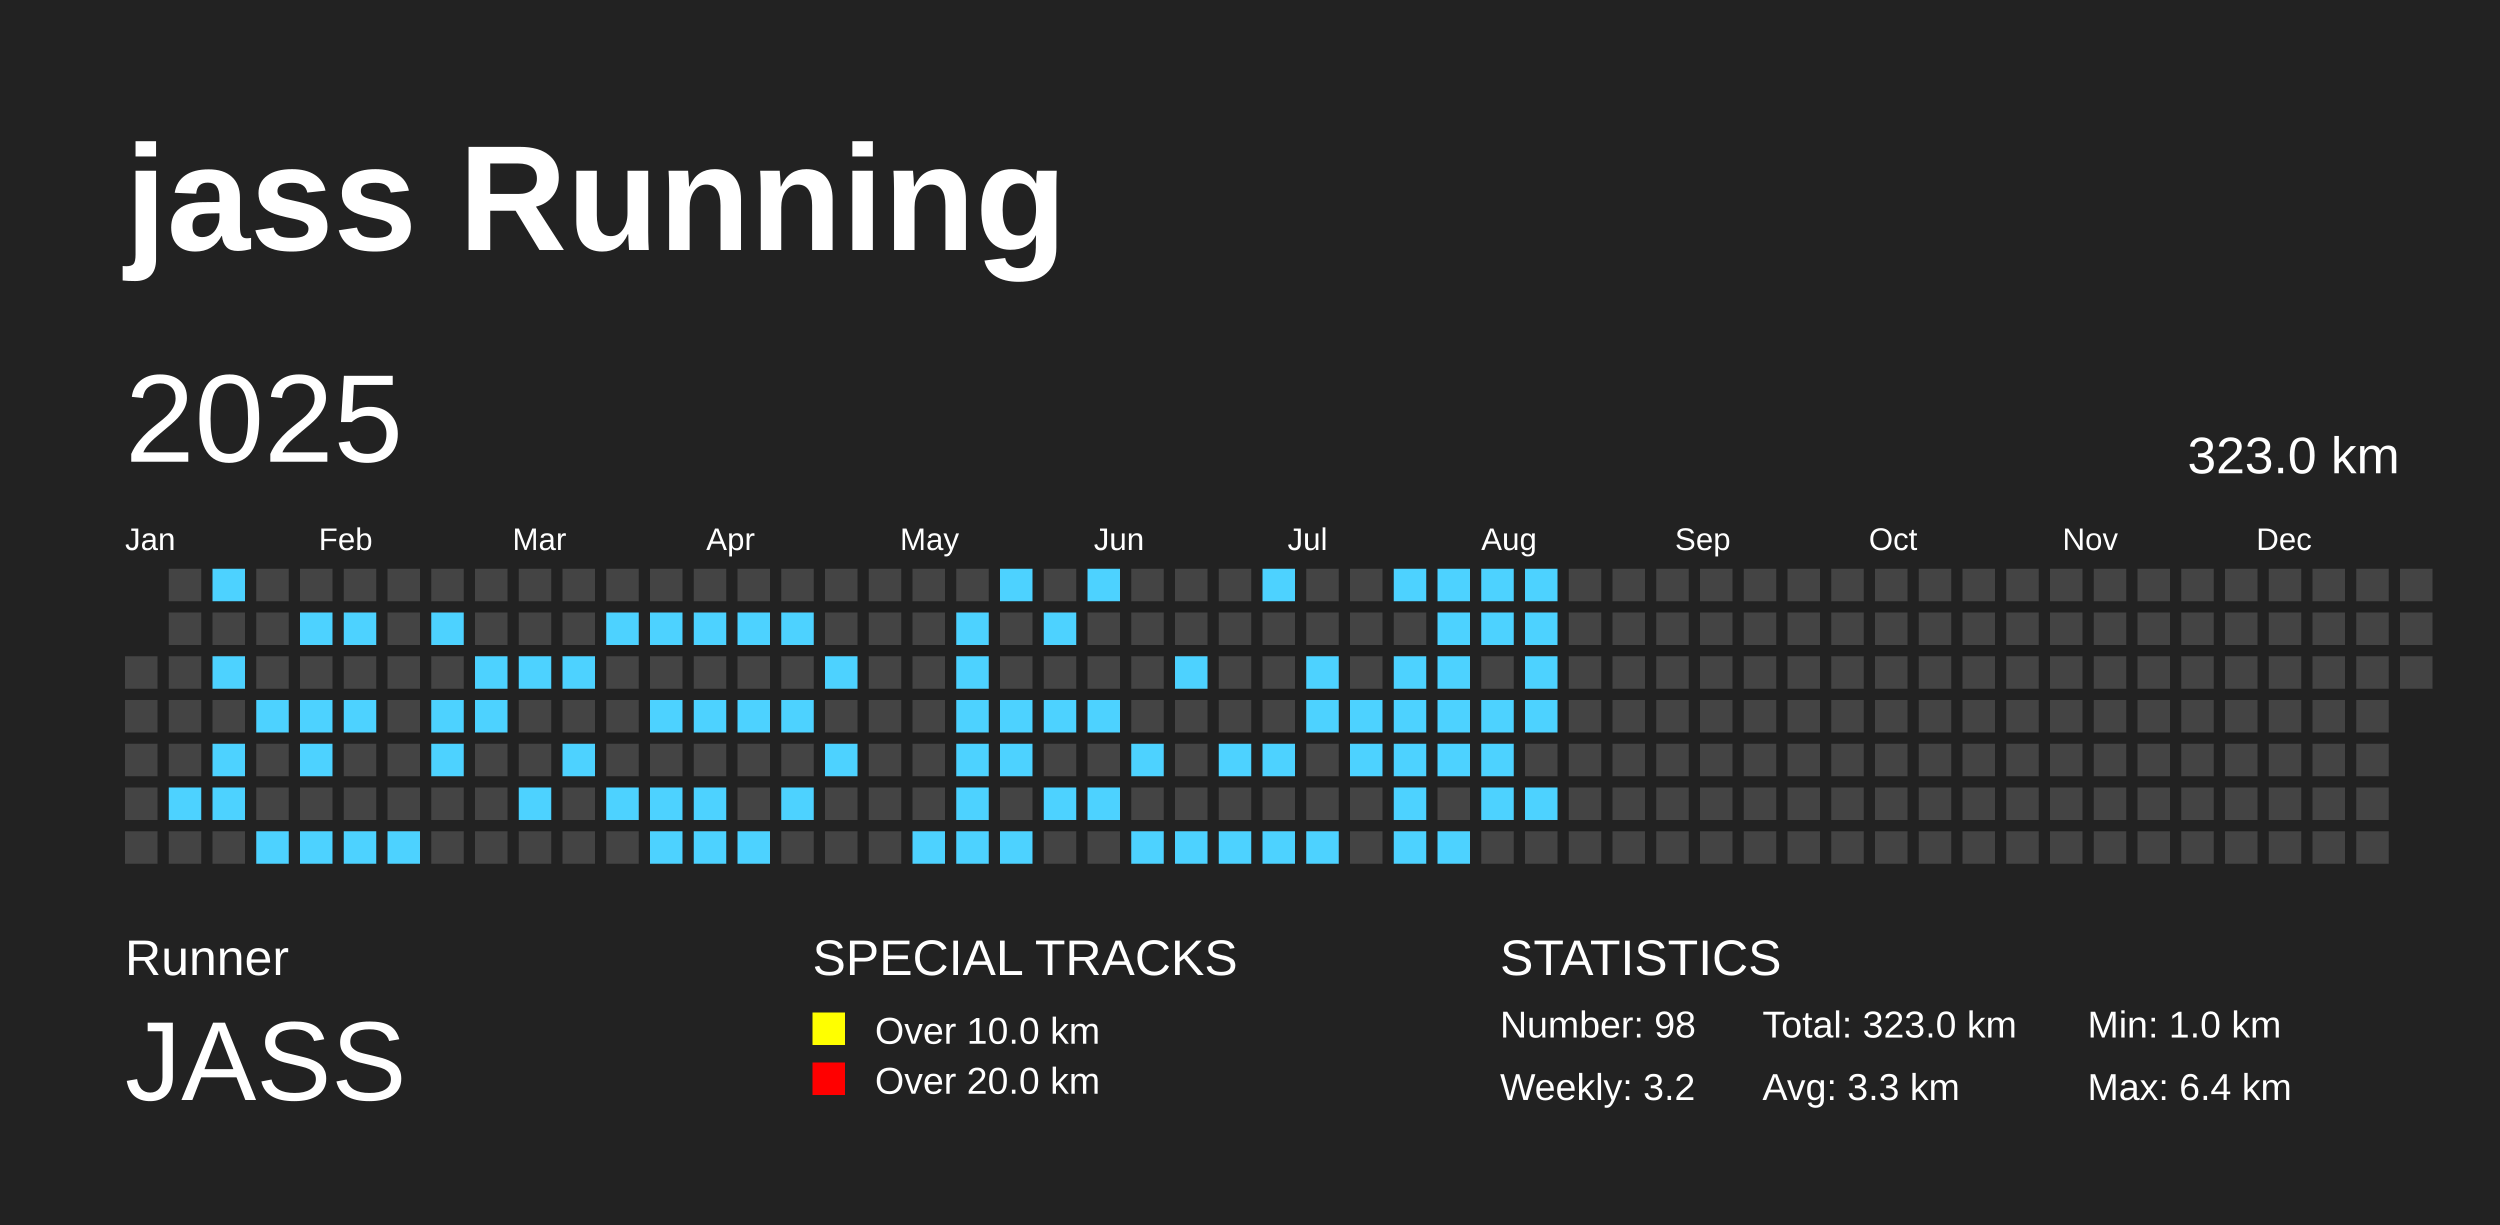
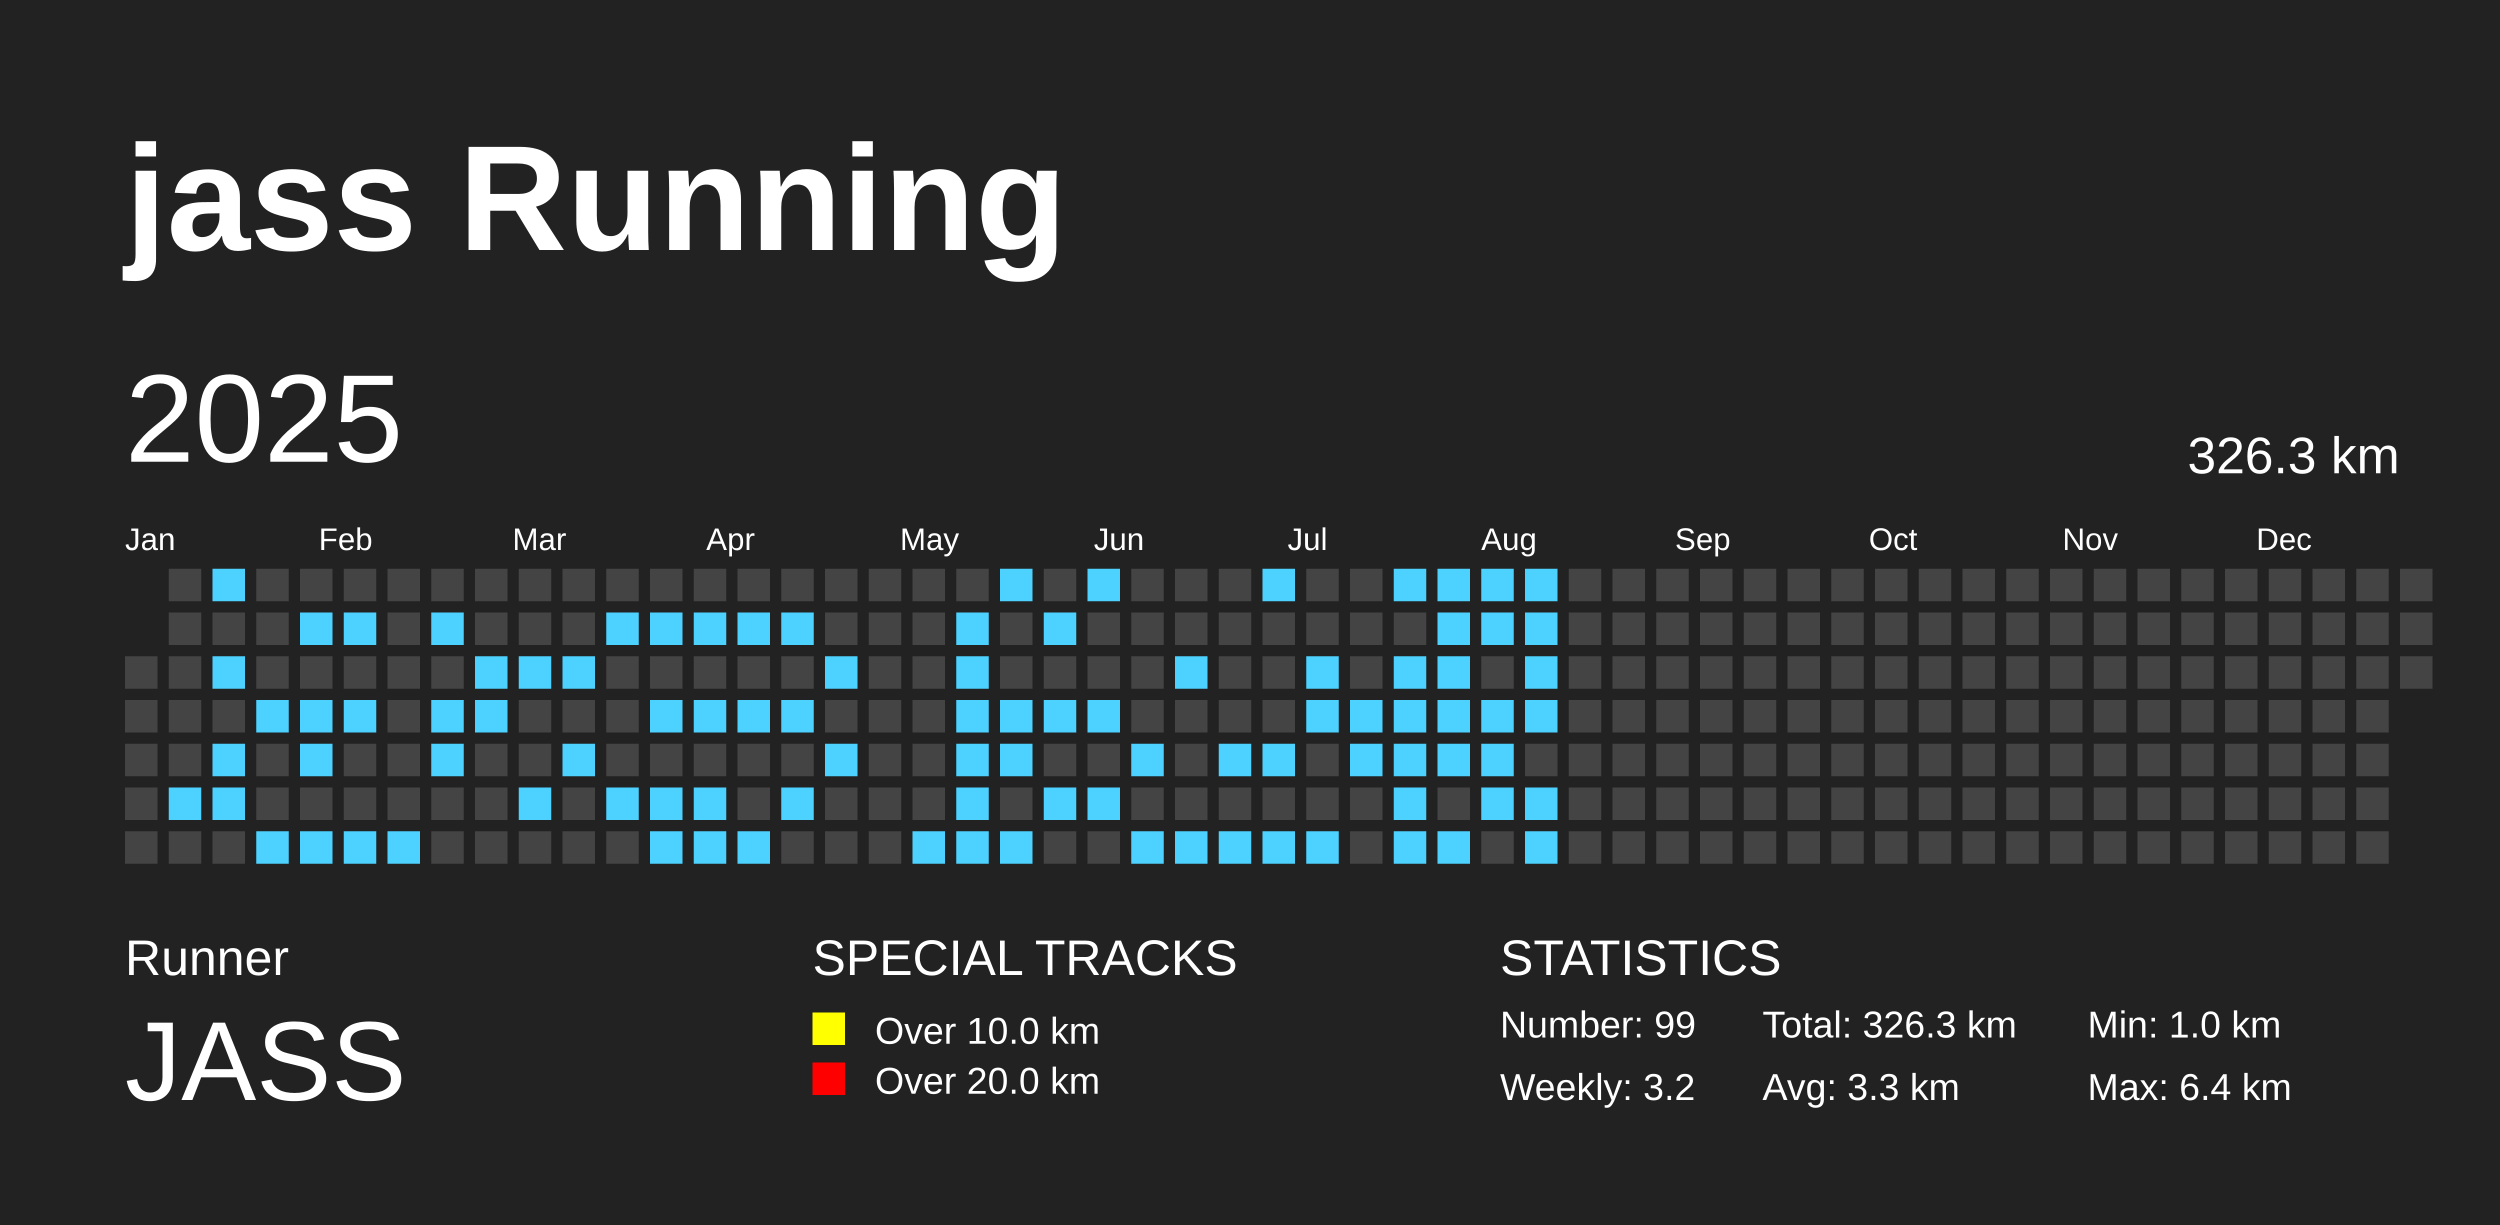
<svg xmlns="http://www.w3.org/2000/svg" baseProfile="full" height="98mm" version="1.1" viewBox="0,0,200,98" width="200mm">
  <defs />
  <rect fill="#222222" height="98" width="200" x="0" y="0" />
  <text fill="#FFFFFF" style="font-size:12px; font-family:Arial; font-weight:bold;" x="10" y="20">jass Running</text>
  <text fill="#FFFFFF" style="font-size:4px; font-family:Arial" x="10" y="78">Runner</text>
  <text fill="#FFFFFF" style="font-size:9px; font-family:Arial" x="10" y="88">JASS</text>
  <text fill="#FFFFFF" style="font-size:4px; font-family:Arial" x="65" y="78">SPECIAL TRACKS</text>
  <rect fill="yellow" height="2.6" width="2.6" x="65" y="81" />
  <text fill="#FFFFFF" style="font-size:3px; font-family:Arial" x="70" y="83.5">Over 10.0 km</text>
  <rect fill="red" height="2.6" width="2.6" x="65" y="85" />
  <text fill="#FFFFFF" style="font-size:3px; font-family:Arial" x="70" y="87.5">Over 20.0 km</text>
  <text fill="#FFFFFF" style="font-size:4px; font-family:Arial" x="120" y="78">STATISTICS</text>
-   <text fill="#FFFFFF" style="font-size:3px; font-family:Arial" x="120" y="83">Number: 98</text>
+   <text fill="#FFFFFF" style="font-size:3px; font-family:Arial" x="120" y="83">Number: 99</text>
  <text fill="#FFFFFF" style="font-size:3px; font-family:Arial" x="120" y="88">Weekly: 3.2</text>
-   <text fill="#FFFFFF" style="font-size:3px; font-family:Arial" x="141" y="83">Total: 323.0 km</text>
+   <text fill="#FFFFFF" style="font-size:3px; font-family:Arial" x="141" y="83">Total: 326.3 km</text>
  <text fill="#FFFFFF" style="font-size:3px; font-family:Arial" x="141" y="88">Avg: 3.3 km</text>
  <text fill="#FFFFFF" style="font-size:3px; font-family:Arial" x="167" y="83">Min: 1.0 km</text>
  <text fill="#FFFFFF" style="font-size:3px; font-family:Arial" x="167" y="88">Max: 6.4 km</text>
  <text dominant-baseline="hanging" fill="#FFFFFF" style="font-size:10.0px; font-family:Arial;" x="10" y="30">2025</text>
-   <text dominant-baseline="hanging" fill="#FFFFFF" style="font-size:4.125px; font-family:Arial;" x="175" y="35">323.0 km</text>
+   <text dominant-baseline="hanging" fill="#FFFFFF" style="font-size:4.125px; font-family:Arial;" x="175" y="35">326.3 km</text>
  <text fill="#FFFFFF" style="font-size:2.5px; font-family:Arial" x="10.0" y="44">Jan</text>
  <text fill="#FFFFFF" style="font-size:2.5px; font-family:Arial" x="25.5" y="44">Feb</text>
  <text fill="#FFFFFF" style="font-size:2.5px; font-family:Arial" x="41.0" y="44">Mar</text>
  <text fill="#FFFFFF" style="font-size:2.5px; font-family:Arial" x="56.5" y="44">Apr</text>
  <text fill="#FFFFFF" style="font-size:2.5px; font-family:Arial" x="72.0" y="44">May</text>
  <text fill="#FFFFFF" style="font-size:2.5px; font-family:Arial" x="87.5" y="44">Jun</text>
  <text fill="#FFFFFF" style="font-size:2.5px; font-family:Arial" x="103.0" y="44">Jul</text>
  <text fill="#FFFFFF" style="font-size:2.5px; font-family:Arial" x="118.5" y="44">Aug</text>
  <text fill="#FFFFFF" style="font-size:2.5px; font-family:Arial" x="134.0" y="44">Sep</text>
  <text fill="#FFFFFF" style="font-size:2.5px; font-family:Arial" x="149.5" y="44">Oct</text>
  <text fill="#FFFFFF" style="font-size:2.5px; font-family:Arial" x="165.0" y="44">Nov</text>
  <text fill="#FFFFFF" style="font-size:2.5px; font-family:Arial" x="180.5" y="44">Dec</text>
  <rect fill="#444444" height="2.6" width="2.6" x="10.0" y="52.5" />
  <rect fill="#444444" height="2.6" width="2.6" x="10.0" y="56.0" />
  <rect fill="#444444" height="2.6" width="2.6" x="10.0" y="59.5" />
  <rect fill="#444444" height="2.6" width="2.6" x="10.0" y="63.0" />
  <rect fill="#444444" height="2.6" width="2.6" x="10.0" y="66.5" />
  <rect fill="#444444" height="2.6" width="2.6" x="13.5" y="45.5" />
  <rect fill="#444444" height="2.6" width="2.6" x="13.5" y="49.0" />
  <rect fill="#444444" height="2.6" width="2.6" x="13.5" y="52.5" />
  <rect fill="#444444" height="2.6" width="2.6" x="13.5" y="56.0" />
  <rect fill="#444444" height="2.6" width="2.6" x="13.5" y="59.5" />
  <rect fill="#4DD2FF" height="2.6" width="2.6" x="13.5" y="63.0" />
  <rect fill="#444444" height="2.6" width="2.6" x="13.5" y="66.5" />
  <rect fill="#4DD2FF" height="2.6" width="2.6" x="17.0" y="45.5" />
  <rect fill="#444444" height="2.6" width="2.6" x="17.0" y="49.0" />
  <rect fill="#4DD2FF" height="2.6" width="2.6" x="17.0" y="52.5" />
  <rect fill="#444444" height="2.6" width="2.6" x="17.0" y="56.0" />
  <rect fill="#4DD2FF" height="2.6" width="2.6" x="17.0" y="59.5" />
  <rect fill="#4DD2FF" height="2.6" width="2.6" x="17.0" y="63.0" />
  <rect fill="#444444" height="2.6" width="2.6" x="17.0" y="66.5" />
  <rect fill="#444444" height="2.6" width="2.6" x="20.5" y="45.5" />
  <rect fill="#444444" height="2.6" width="2.6" x="20.5" y="49.0" />
  <rect fill="#444444" height="2.6" width="2.6" x="20.5" y="52.5" />
  <rect fill="#4DD2FF" height="2.6" width="2.6" x="20.5" y="56.0" />
  <rect fill="#444444" height="2.6" width="2.6" x="20.5" y="59.5" />
  <rect fill="#444444" height="2.6" width="2.6" x="20.5" y="63.0" />
  <rect fill="#4DD2FF" height="2.6" width="2.6" x="20.5" y="66.5" />
  <rect fill="#444444" height="2.6" width="2.6" x="24.0" y="45.5" />
  <rect fill="#4DD2FF" height="2.6" width="2.6" x="24.0" y="49.0" />
  <rect fill="#444444" height="2.6" width="2.6" x="24.0" y="52.5" />
  <rect fill="#4DD2FF" height="2.6" width="2.6" x="24.0" y="56.0" />
  <rect fill="#4DD2FF" height="2.6" width="2.6" x="24.0" y="59.5" />
  <rect fill="#444444" height="2.6" width="2.6" x="24.0" y="63.0" />
  <rect fill="#4DD2FF" height="2.6" width="2.6" x="24.0" y="66.5" />
  <rect fill="#444444" height="2.6" width="2.6" x="27.5" y="45.5" />
  <rect fill="#4DD2FF" height="2.6" width="2.6" x="27.5" y="49.0" />
  <rect fill="#444444" height="2.6" width="2.6" x="27.5" y="52.5" />
  <rect fill="#4DD2FF" height="2.6" width="2.6" x="27.5" y="56.0" />
  <rect fill="#444444" height="2.6" width="2.6" x="27.5" y="59.5" />
  <rect fill="#444444" height="2.6" width="2.6" x="27.5" y="63.0" />
  <rect fill="#4DD2FF" height="2.6" width="2.6" x="27.5" y="66.5" />
  <rect fill="#444444" height="2.6" width="2.6" x="31.0" y="45.5" />
  <rect fill="#444444" height="2.6" width="2.6" x="31.0" y="49.0" />
  <rect fill="#444444" height="2.6" width="2.6" x="31.0" y="52.5" />
  <rect fill="#444444" height="2.6" width="2.6" x="31.0" y="56.0" />
  <rect fill="#444444" height="2.6" width="2.6" x="31.0" y="59.5" />
  <rect fill="#444444" height="2.6" width="2.6" x="31.0" y="63.0" />
  <rect fill="#4DD2FF" height="2.6" width="2.6" x="31.0" y="66.5" />
  <rect fill="#444444" height="2.6" width="2.6" x="34.5" y="45.5" />
  <rect fill="#4DD2FF" height="2.6" width="2.6" x="34.5" y="49.0" />
  <rect fill="#444444" height="2.6" width="2.6" x="34.5" y="52.5" />
  <rect fill="#4DD2FF" height="2.6" width="2.6" x="34.5" y="56.0" />
  <rect fill="#4DD2FF" height="2.6" width="2.6" x="34.5" y="59.5" />
  <rect fill="#444444" height="2.6" width="2.6" x="34.5" y="63.0" />
  <rect fill="#444444" height="2.6" width="2.6" x="34.5" y="66.5" />
  <rect fill="#444444" height="2.6" width="2.6" x="38.0" y="45.5" />
  <rect fill="#444444" height="2.6" width="2.6" x="38.0" y="49.0" />
  <rect fill="#4DD2FF" height="2.6" width="2.6" x="38.0" y="52.5" />
  <rect fill="#4DD2FF" height="2.6" width="2.6" x="38.0" y="56.0" />
  <rect fill="#444444" height="2.6" width="2.6" x="38.0" y="59.5" />
  <rect fill="#444444" height="2.6" width="2.6" x="38.0" y="63.0" />
  <rect fill="#444444" height="2.6" width="2.6" x="38.0" y="66.5" />
  <rect fill="#444444" height="2.6" width="2.6" x="41.5" y="45.5" />
  <rect fill="#444444" height="2.6" width="2.6" x="41.5" y="49.0" />
  <rect fill="#4DD2FF" height="2.6" width="2.6" x="41.5" y="52.5" />
  <rect fill="#444444" height="2.6" width="2.6" x="41.5" y="56.0" />
  <rect fill="#444444" height="2.6" width="2.6" x="41.5" y="59.5" />
  <rect fill="#4DD2FF" height="2.6" width="2.6" x="41.5" y="63.0" />
  <rect fill="#444444" height="2.6" width="2.6" x="41.5" y="66.5" />
  <rect fill="#444444" height="2.6" width="2.6" x="45.0" y="45.5" />
  <rect fill="#444444" height="2.6" width="2.6" x="45.0" y="49.0" />
  <rect fill="#4DD2FF" height="2.6" width="2.6" x="45.0" y="52.5" />
  <rect fill="#444444" height="2.6" width="2.6" x="45.0" y="56.0" />
  <rect fill="#4DD2FF" height="2.6" width="2.6" x="45.0" y="59.5" />
  <rect fill="#444444" height="2.6" width="2.6" x="45.0" y="63.0" />
  <rect fill="#444444" height="2.6" width="2.6" x="45.0" y="66.5" />
  <rect fill="#444444" height="2.6" width="2.6" x="48.5" y="45.5" />
  <rect fill="#4DD2FF" height="2.6" width="2.6" x="48.5" y="49.0" />
  <rect fill="#444444" height="2.6" width="2.6" x="48.5" y="52.5" />
  <rect fill="#444444" height="2.6" width="2.6" x="48.5" y="56.0" />
  <rect fill="#444444" height="2.6" width="2.6" x="48.5" y="59.5" />
  <rect fill="#4DD2FF" height="2.6" width="2.6" x="48.5" y="63.0" />
  <rect fill="#444444" height="2.6" width="2.6" x="48.5" y="66.5" />
  <rect fill="#444444" height="2.6" width="2.6" x="52.0" y="45.5" />
  <rect fill="#4DD2FF" height="2.6" width="2.6" x="52.0" y="49.0" />
  <rect fill="#444444" height="2.6" width="2.6" x="52.0" y="52.5" />
  <rect fill="#4DD2FF" height="2.6" width="2.6" x="52.0" y="56.0" />
  <rect fill="#444444" height="2.6" width="2.6" x="52.0" y="59.5" />
  <rect fill="#4DD2FF" height="2.6" width="2.6" x="52.0" y="63.0" />
  <rect fill="#4DD2FF" height="2.6" width="2.6" x="52.0" y="66.5" />
  <rect fill="#444444" height="2.6" width="2.6" x="55.5" y="45.5" />
  <rect fill="#4DD2FF" height="2.6" width="2.6" x="55.5" y="49.0" />
  <rect fill="#444444" height="2.6" width="2.6" x="55.5" y="52.5" />
  <rect fill="#4DD2FF" height="2.6" width="2.6" x="55.5" y="56.0" />
  <rect fill="#444444" height="2.6" width="2.6" x="55.5" y="59.5" />
  <rect fill="#4DD2FF" height="2.6" width="2.6" x="55.5" y="63.0" />
  <rect fill="#4DD2FF" height="2.6" width="2.6" x="55.5" y="66.5" />
  <rect fill="#444444" height="2.6" width="2.6" x="59.0" y="45.5" />
  <rect fill="#4DD2FF" height="2.6" width="2.6" x="59.0" y="49.0" />
  <rect fill="#444444" height="2.6" width="2.6" x="59.0" y="52.5" />
  <rect fill="#4DD2FF" height="2.6" width="2.6" x="59.0" y="56.0" />
  <rect fill="#444444" height="2.6" width="2.6" x="59.0" y="59.5" />
  <rect fill="#444444" height="2.6" width="2.6" x="59.0" y="63.0" />
  <rect fill="#4DD2FF" height="2.6" width="2.6" x="59.0" y="66.5" />
  <rect fill="#444444" height="2.6" width="2.6" x="62.5" y="45.5" />
  <rect fill="#4DD2FF" height="2.6" width="2.6" x="62.5" y="49.0" />
  <rect fill="#444444" height="2.6" width="2.6" x="62.5" y="52.5" />
  <rect fill="#4DD2FF" height="2.6" width="2.6" x="62.5" y="56.0" />
  <rect fill="#444444" height="2.6" width="2.6" x="62.5" y="59.5" />
  <rect fill="#4DD2FF" height="2.6" width="2.6" x="62.5" y="63.0" />
  <rect fill="#444444" height="2.6" width="2.6" x="62.5" y="66.5" />
  <rect fill="#444444" height="2.6" width="2.6" x="66.0" y="45.5" />
  <rect fill="#444444" height="2.6" width="2.6" x="66.0" y="49.0" />
  <rect fill="#4DD2FF" height="2.6" width="2.6" x="66.0" y="52.5" />
  <rect fill="#444444" height="2.6" width="2.6" x="66.0" y="56.0" />
  <rect fill="#4DD2FF" height="2.6" width="2.6" x="66.0" y="59.5" />
  <rect fill="#444444" height="2.6" width="2.6" x="66.0" y="63.0" />
  <rect fill="#444444" height="2.6" width="2.6" x="66.0" y="66.5" />
  <rect fill="#444444" height="2.6" width="2.6" x="69.5" y="45.5" />
  <rect fill="#444444" height="2.6" width="2.6" x="69.5" y="49.0" />
  <rect fill="#444444" height="2.6" width="2.6" x="69.5" y="52.5" />
  <rect fill="#444444" height="2.6" width="2.6" x="69.5" y="56.0" />
  <rect fill="#444444" height="2.6" width="2.6" x="69.5" y="59.5" />
  <rect fill="#444444" height="2.6" width="2.6" x="69.5" y="63.0" />
  <rect fill="#444444" height="2.6" width="2.6" x="69.5" y="66.5" />
  <rect fill="#444444" height="2.6" width="2.6" x="73.0" y="45.5" />
  <rect fill="#444444" height="2.6" width="2.6" x="73.0" y="49.0" />
  <rect fill="#444444" height="2.6" width="2.6" x="73.0" y="52.5" />
  <rect fill="#444444" height="2.6" width="2.6" x="73.0" y="56.0" />
  <rect fill="#444444" height="2.6" width="2.6" x="73.0" y="59.5" />
  <rect fill="#444444" height="2.6" width="2.6" x="73.0" y="63.0" />
  <rect fill="#4DD2FF" height="2.6" width="2.6" x="73.0" y="66.5" />
  <rect fill="#444444" height="2.6" width="2.6" x="76.5" y="45.5" />
  <rect fill="#4DD2FF" height="2.6" width="2.6" x="76.5" y="49.0" />
  <rect fill="#4DD2FF" height="2.6" width="2.6" x="76.5" y="52.5" />
  <rect fill="#4DD2FF" height="2.6" width="2.6" x="76.5" y="56.0" />
  <rect fill="#4DD2FF" height="2.6" width="2.6" x="76.5" y="59.5" />
  <rect fill="#4DD2FF" height="2.6" width="2.6" x="76.5" y="63.0" />
  <rect fill="#4DD2FF" height="2.6" width="2.6" x="76.5" y="66.5" />
  <rect fill="#4DD2FF" height="2.6" width="2.6" x="80.0" y="45.5" />
  <rect fill="#444444" height="2.6" width="2.6" x="80.0" y="49.0" />
  <rect fill="#444444" height="2.6" width="2.6" x="80.0" y="52.5" />
  <rect fill="#4DD2FF" height="2.6" width="2.6" x="80.0" y="56.0" />
  <rect fill="#4DD2FF" height="2.6" width="2.6" x="80.0" y="59.5" />
  <rect fill="#444444" height="2.6" width="2.6" x="80.0" y="63.0" />
  <rect fill="#4DD2FF" height="2.6" width="2.6" x="80.0" y="66.5" />
  <rect fill="#444444" height="2.6" width="2.6" x="83.5" y="45.5" />
  <rect fill="#4DD2FF" height="2.6" width="2.6" x="83.5" y="49.0" />
  <rect fill="#444444" height="2.6" width="2.6" x="83.5" y="52.5" />
  <rect fill="#4DD2FF" height="2.6" width="2.6" x="83.5" y="56.0" />
  <rect fill="#444444" height="2.6" width="2.6" x="83.5" y="59.5" />
  <rect fill="#4DD2FF" height="2.6" width="2.6" x="83.5" y="63.0" />
  <rect fill="#444444" height="2.6" width="2.6" x="83.5" y="66.5" />
  <rect fill="#4DD2FF" height="2.6" width="2.6" x="87.0" y="45.5" />
  <rect fill="#444444" height="2.6" width="2.6" x="87.0" y="49.0" />
  <rect fill="#444444" height="2.6" width="2.6" x="87.0" y="52.5" />
  <rect fill="#4DD2FF" height="2.6" width="2.6" x="87.0" y="56.0" />
  <rect fill="#444444" height="2.6" width="2.6" x="87.0" y="59.5" />
  <rect fill="#4DD2FF" height="2.6" width="2.6" x="87.0" y="63.0" />
  <rect fill="#444444" height="2.6" width="2.6" x="87.0" y="66.5" />
  <rect fill="#444444" height="2.6" width="2.6" x="90.5" y="45.5" />
  <rect fill="#444444" height="2.6" width="2.6" x="90.5" y="49.0" />
  <rect fill="#444444" height="2.6" width="2.6" x="90.5" y="52.5" />
  <rect fill="#444444" height="2.6" width="2.6" x="90.5" y="56.0" />
  <rect fill="#4DD2FF" height="2.6" width="2.6" x="90.5" y="59.5" />
  <rect fill="#444444" height="2.6" width="2.6" x="90.5" y="63.0" />
  <rect fill="#4DD2FF" height="2.6" width="2.6" x="90.5" y="66.5" />
  <rect fill="#444444" height="2.6" width="2.6" x="94.0" y="45.5" />
  <rect fill="#444444" height="2.6" width="2.6" x="94.0" y="49.0" />
  <rect fill="#4DD2FF" height="2.6" width="2.6" x="94.0" y="52.5" />
  <rect fill="#444444" height="2.6" width="2.6" x="94.0" y="56.0" />
  <rect fill="#444444" height="2.6" width="2.6" x="94.0" y="59.5" />
  <rect fill="#444444" height="2.6" width="2.6" x="94.0" y="63.0" />
  <rect fill="#4DD2FF" height="2.6" width="2.6" x="94.0" y="66.5" />
  <rect fill="#444444" height="2.6" width="2.6" x="97.5" y="45.5" />
  <rect fill="#444444" height="2.6" width="2.6" x="97.5" y="49.0" />
  <rect fill="#444444" height="2.6" width="2.6" x="97.5" y="52.5" />
  <rect fill="#444444" height="2.6" width="2.6" x="97.5" y="56.0" />
  <rect fill="#4DD2FF" height="2.6" width="2.6" x="97.5" y="59.5" />
  <rect fill="#444444" height="2.6" width="2.6" x="97.5" y="63.0" />
  <rect fill="#4DD2FF" height="2.6" width="2.6" x="97.5" y="66.5" />
  <rect fill="#4DD2FF" height="2.6" width="2.6" x="101.0" y="45.5" />
  <rect fill="#444444" height="2.6" width="2.6" x="101.0" y="49.0" />
  <rect fill="#444444" height="2.6" width="2.6" x="101.0" y="52.5" />
  <rect fill="#444444" height="2.6" width="2.6" x="101.0" y="56.0" />
  <rect fill="#4DD2FF" height="2.6" width="2.6" x="101.0" y="59.5" />
  <rect fill="#444444" height="2.6" width="2.6" x="101.0" y="63.0" />
  <rect fill="#4DD2FF" height="2.6" width="2.6" x="101.0" y="66.5" />
  <rect fill="#444444" height="2.6" width="2.6" x="104.5" y="45.5" />
  <rect fill="#444444" height="2.6" width="2.6" x="104.5" y="49.0" />
  <rect fill="#4DD2FF" height="2.6" width="2.6" x="104.5" y="52.5" />
  <rect fill="#4DD2FF" height="2.6" width="2.6" x="104.5" y="56.0" />
  <rect fill="#444444" height="2.6" width="2.6" x="104.5" y="59.5" />
  <rect fill="#444444" height="2.6" width="2.6" x="104.5" y="63.0" />
  <rect fill="#4DD2FF" height="2.6" width="2.6" x="104.5" y="66.5" />
  <rect fill="#444444" height="2.6" width="2.6" x="108.0" y="45.5" />
  <rect fill="#444444" height="2.6" width="2.6" x="108.0" y="49.0" />
  <rect fill="#444444" height="2.6" width="2.6" x="108.0" y="52.5" />
  <rect fill="#4DD2FF" height="2.6" width="2.6" x="108.0" y="56.0" />
  <rect fill="#4DD2FF" height="2.6" width="2.6" x="108.0" y="59.5" />
  <rect fill="#444444" height="2.6" width="2.6" x="108.0" y="63.0" />
  <rect fill="#444444" height="2.6" width="2.6" x="108.0" y="66.5" />
  <rect fill="#4DD2FF" height="2.6" width="2.6" x="111.5" y="45.5" />
  <rect fill="#444444" height="2.6" width="2.6" x="111.5" y="49.0" />
  <rect fill="#4DD2FF" height="2.6" width="2.6" x="111.5" y="52.5" />
  <rect fill="#4DD2FF" height="2.6" width="2.6" x="111.5" y="56.0" />
  <rect fill="#4DD2FF" height="2.6" width="2.6" x="111.5" y="59.5" />
  <rect fill="#4DD2FF" height="2.6" width="2.6" x="111.5" y="63.0" />
  <rect fill="#4DD2FF" height="2.6" width="2.6" x="111.5" y="66.5" />
  <rect fill="#4DD2FF" height="2.6" width="2.6" x="115.0" y="45.5" />
  <rect fill="#4DD2FF" height="2.6" width="2.6" x="115.0" y="49.0" />
  <rect fill="#4DD2FF" height="2.6" width="2.6" x="115.0" y="52.5" />
  <rect fill="#4DD2FF" height="2.6" width="2.6" x="115.0" y="56.0" />
  <rect fill="#4DD2FF" height="2.6" width="2.6" x="115.0" y="59.5" />
  <rect fill="#444444" height="2.6" width="2.6" x="115.0" y="63.0" />
  <rect fill="#4DD2FF" height="2.6" width="2.6" x="115.0" y="66.5" />
  <rect fill="#4DD2FF" height="2.6" width="2.6" x="118.5" y="45.5" />
  <rect fill="#4DD2FF" height="2.6" width="2.6" x="118.5" y="49.0" />
  <rect fill="#444444" height="2.6" width="2.6" x="118.5" y="52.5" />
  <rect fill="#4DD2FF" height="2.6" width="2.6" x="118.5" y="56.0" />
  <rect fill="#4DD2FF" height="2.6" width="2.6" x="118.5" y="59.5" />
  <rect fill="#4DD2FF" height="2.6" width="2.6" x="118.5" y="63.0" />
  <rect fill="#444444" height="2.6" width="2.6" x="118.5" y="66.5" />
  <rect fill="#4DD2FF" height="2.6" width="2.6" x="122.0" y="45.5" />
  <rect fill="#4DD2FF" height="2.6" width="2.6" x="122.0" y="49.0" />
  <rect fill="#4DD2FF" height="2.6" width="2.6" x="122.0" y="52.5" />
  <rect fill="#4DD2FF" height="2.6" width="2.6" x="122.0" y="56.0" />
  <rect fill="#444444" height="2.6" width="2.6" x="122.0" y="59.5" />
  <rect fill="#4DD2FF" height="2.6" width="2.6" x="122.0" y="63.0" />
-   <rect fill="#444444" height="2.6" width="2.6" x="122.0" y="66.5" />
+   <rect fill="#4DD2FF" height="2.6" width="2.6" x="122.0" y="66.5" />
  <rect fill="#444444" height="2.6" width="2.6" x="125.5" y="45.5" />
  <rect fill="#444444" height="2.6" width="2.6" x="125.5" y="49.0" />
  <rect fill="#444444" height="2.6" width="2.6" x="125.5" y="52.5" />
  <rect fill="#444444" height="2.6" width="2.6" x="125.5" y="56.0" />
  <rect fill="#444444" height="2.6" width="2.6" x="125.5" y="59.5" />
  <rect fill="#444444" height="2.6" width="2.6" x="125.5" y="63.0" />
  <rect fill="#444444" height="2.6" width="2.6" x="125.5" y="66.5" />
  <rect fill="#444444" height="2.6" width="2.6" x="129.0" y="45.5" />
  <rect fill="#444444" height="2.6" width="2.6" x="129.0" y="49.0" />
  <rect fill="#444444" height="2.6" width="2.6" x="129.0" y="52.5" />
  <rect fill="#444444" height="2.6" width="2.6" x="129.0" y="56.0" />
  <rect fill="#444444" height="2.6" width="2.6" x="129.0" y="59.5" />
  <rect fill="#444444" height="2.6" width="2.6" x="129.0" y="63.0" />
  <rect fill="#444444" height="2.6" width="2.6" x="129.0" y="66.5" />
  <rect fill="#444444" height="2.6" width="2.6" x="132.5" y="45.5" />
  <rect fill="#444444" height="2.6" width="2.6" x="132.5" y="49.0" />
  <rect fill="#444444" height="2.6" width="2.6" x="132.5" y="52.5" />
  <rect fill="#444444" height="2.6" width="2.6" x="132.5" y="56.0" />
  <rect fill="#444444" height="2.6" width="2.6" x="132.5" y="59.5" />
  <rect fill="#444444" height="2.6" width="2.6" x="132.5" y="63.0" />
  <rect fill="#444444" height="2.6" width="2.6" x="132.5" y="66.5" />
  <rect fill="#444444" height="2.6" width="2.6" x="136.0" y="45.5" />
  <rect fill="#444444" height="2.6" width="2.6" x="136.0" y="49.0" />
  <rect fill="#444444" height="2.6" width="2.6" x="136.0" y="52.5" />
  <rect fill="#444444" height="2.6" width="2.6" x="136.0" y="56.0" />
  <rect fill="#444444" height="2.6" width="2.6" x="136.0" y="59.5" />
  <rect fill="#444444" height="2.6" width="2.6" x="136.0" y="63.0" />
  <rect fill="#444444" height="2.6" width="2.6" x="136.0" y="66.5" />
  <rect fill="#444444" height="2.6" width="2.6" x="139.5" y="45.5" />
  <rect fill="#444444" height="2.6" width="2.6" x="139.5" y="49.0" />
  <rect fill="#444444" height="2.6" width="2.6" x="139.5" y="52.5" />
  <rect fill="#444444" height="2.6" width="2.6" x="139.5" y="56.0" />
  <rect fill="#444444" height="2.6" width="2.6" x="139.5" y="59.5" />
  <rect fill="#444444" height="2.6" width="2.6" x="139.5" y="63.0" />
  <rect fill="#444444" height="2.6" width="2.6" x="139.5" y="66.5" />
  <rect fill="#444444" height="2.6" width="2.6" x="143.0" y="45.5" />
  <rect fill="#444444" height="2.6" width="2.6" x="143.0" y="49.0" />
  <rect fill="#444444" height="2.6" width="2.6" x="143.0" y="52.5" />
  <rect fill="#444444" height="2.6" width="2.6" x="143.0" y="56.0" />
  <rect fill="#444444" height="2.6" width="2.6" x="143.0" y="59.5" />
  <rect fill="#444444" height="2.6" width="2.6" x="143.0" y="63.0" />
  <rect fill="#444444" height="2.6" width="2.6" x="143.0" y="66.5" />
  <rect fill="#444444" height="2.6" width="2.6" x="146.5" y="45.5" />
  <rect fill="#444444" height="2.6" width="2.6" x="146.5" y="49.0" />
  <rect fill="#444444" height="2.6" width="2.6" x="146.5" y="52.5" />
  <rect fill="#444444" height="2.6" width="2.6" x="146.5" y="56.0" />
  <rect fill="#444444" height="2.6" width="2.6" x="146.5" y="59.5" />
  <rect fill="#444444" height="2.6" width="2.6" x="146.5" y="63.0" />
  <rect fill="#444444" height="2.6" width="2.6" x="146.5" y="66.5" />
  <rect fill="#444444" height="2.6" width="2.6" x="150.0" y="45.5" />
  <rect fill="#444444" height="2.6" width="2.6" x="150.0" y="49.0" />
  <rect fill="#444444" height="2.6" width="2.6" x="150.0" y="52.5" />
  <rect fill="#444444" height="2.6" width="2.6" x="150.0" y="56.0" />
  <rect fill="#444444" height="2.6" width="2.6" x="150.0" y="59.5" />
  <rect fill="#444444" height="2.6" width="2.6" x="150.0" y="63.0" />
  <rect fill="#444444" height="2.6" width="2.6" x="150.0" y="66.5" />
  <rect fill="#444444" height="2.6" width="2.6" x="153.5" y="45.5" />
  <rect fill="#444444" height="2.6" width="2.6" x="153.5" y="49.0" />
  <rect fill="#444444" height="2.6" width="2.6" x="153.5" y="52.5" />
  <rect fill="#444444" height="2.6" width="2.6" x="153.5" y="56.0" />
  <rect fill="#444444" height="2.6" width="2.6" x="153.5" y="59.5" />
  <rect fill="#444444" height="2.6" width="2.6" x="153.5" y="63.0" />
  <rect fill="#444444" height="2.6" width="2.6" x="153.5" y="66.5" />
  <rect fill="#444444" height="2.6" width="2.6" x="157.0" y="45.5" />
  <rect fill="#444444" height="2.6" width="2.6" x="157.0" y="49.0" />
  <rect fill="#444444" height="2.6" width="2.6" x="157.0" y="52.5" />
  <rect fill="#444444" height="2.6" width="2.6" x="157.0" y="56.0" />
  <rect fill="#444444" height="2.6" width="2.6" x="157.0" y="59.5" />
  <rect fill="#444444" height="2.6" width="2.6" x="157.0" y="63.0" />
  <rect fill="#444444" height="2.6" width="2.6" x="157.0" y="66.5" />
  <rect fill="#444444" height="2.6" width="2.6" x="160.5" y="45.5" />
  <rect fill="#444444" height="2.6" width="2.6" x="160.5" y="49.0" />
  <rect fill="#444444" height="2.6" width="2.6" x="160.5" y="52.5" />
  <rect fill="#444444" height="2.6" width="2.6" x="160.5" y="56.0" />
  <rect fill="#444444" height="2.6" width="2.6" x="160.5" y="59.5" />
  <rect fill="#444444" height="2.6" width="2.6" x="160.5" y="63.0" />
  <rect fill="#444444" height="2.6" width="2.6" x="160.5" y="66.5" />
  <rect fill="#444444" height="2.6" width="2.6" x="164.0" y="45.5" />
  <rect fill="#444444" height="2.6" width="2.6" x="164.0" y="49.0" />
  <rect fill="#444444" height="2.6" width="2.6" x="164.0" y="52.5" />
  <rect fill="#444444" height="2.6" width="2.6" x="164.0" y="56.0" />
  <rect fill="#444444" height="2.6" width="2.6" x="164.0" y="59.5" />
  <rect fill="#444444" height="2.6" width="2.6" x="164.0" y="63.0" />
  <rect fill="#444444" height="2.6" width="2.6" x="164.0" y="66.5" />
  <rect fill="#444444" height="2.6" width="2.6" x="167.5" y="45.5" />
  <rect fill="#444444" height="2.6" width="2.6" x="167.5" y="49.0" />
  <rect fill="#444444" height="2.6" width="2.6" x="167.5" y="52.5" />
  <rect fill="#444444" height="2.6" width="2.6" x="167.5" y="56.0" />
  <rect fill="#444444" height="2.6" width="2.6" x="167.5" y="59.5" />
  <rect fill="#444444" height="2.6" width="2.6" x="167.5" y="63.0" />
  <rect fill="#444444" height="2.6" width="2.6" x="167.5" y="66.5" />
  <rect fill="#444444" height="2.6" width="2.6" x="171.0" y="45.5" />
  <rect fill="#444444" height="2.6" width="2.6" x="171.0" y="49.0" />
  <rect fill="#444444" height="2.6" width="2.6" x="171.0" y="52.5" />
  <rect fill="#444444" height="2.6" width="2.6" x="171.0" y="56.0" />
  <rect fill="#444444" height="2.6" width="2.6" x="171.0" y="59.5" />
  <rect fill="#444444" height="2.6" width="2.6" x="171.0" y="63.0" />
  <rect fill="#444444" height="2.6" width="2.6" x="171.0" y="66.5" />
  <rect fill="#444444" height="2.6" width="2.6" x="174.5" y="45.5" />
  <rect fill="#444444" height="2.6" width="2.6" x="174.5" y="49.0" />
  <rect fill="#444444" height="2.6" width="2.6" x="174.5" y="52.5" />
  <rect fill="#444444" height="2.6" width="2.6" x="174.5" y="56.0" />
  <rect fill="#444444" height="2.6" width="2.6" x="174.5" y="59.5" />
  <rect fill="#444444" height="2.6" width="2.6" x="174.5" y="63.0" />
  <rect fill="#444444" height="2.6" width="2.6" x="174.5" y="66.5" />
  <rect fill="#444444" height="2.6" width="2.6" x="178.0" y="45.5" />
  <rect fill="#444444" height="2.6" width="2.6" x="178.0" y="49.0" />
  <rect fill="#444444" height="2.6" width="2.6" x="178.0" y="52.5" />
  <rect fill="#444444" height="2.6" width="2.6" x="178.0" y="56.0" />
  <rect fill="#444444" height="2.6" width="2.6" x="178.0" y="59.5" />
  <rect fill="#444444" height="2.6" width="2.6" x="178.0" y="63.0" />
  <rect fill="#444444" height="2.6" width="2.6" x="178.0" y="66.5" />
  <rect fill="#444444" height="2.6" width="2.6" x="181.5" y="45.5" />
  <rect fill="#444444" height="2.6" width="2.6" x="181.5" y="49.0" />
  <rect fill="#444444" height="2.6" width="2.6" x="181.5" y="52.5" />
  <rect fill="#444444" height="2.6" width="2.6" x="181.5" y="56.0" />
  <rect fill="#444444" height="2.6" width="2.6" x="181.5" y="59.5" />
  <rect fill="#444444" height="2.6" width="2.6" x="181.5" y="63.0" />
  <rect fill="#444444" height="2.6" width="2.6" x="181.5" y="66.5" />
  <rect fill="#444444" height="2.6" width="2.6" x="185.0" y="45.5" />
  <rect fill="#444444" height="2.6" width="2.6" x="185.0" y="49.0" />
  <rect fill="#444444" height="2.6" width="2.6" x="185.0" y="52.5" />
  <rect fill="#444444" height="2.6" width="2.6" x="185.0" y="56.0" />
  <rect fill="#444444" height="2.6" width="2.6" x="185.0" y="59.5" />
  <rect fill="#444444" height="2.6" width="2.6" x="185.0" y="63.0" />
  <rect fill="#444444" height="2.6" width="2.6" x="185.0" y="66.5" />
  <rect fill="#444444" height="2.6" width="2.6" x="188.5" y="45.5" />
  <rect fill="#444444" height="2.6" width="2.6" x="188.5" y="49.0" />
  <rect fill="#444444" height="2.6" width="2.6" x="188.5" y="52.5" />
  <rect fill="#444444" height="2.6" width="2.6" x="188.5" y="56.0" />
  <rect fill="#444444" height="2.6" width="2.6" x="188.5" y="59.5" />
  <rect fill="#444444" height="2.6" width="2.6" x="188.5" y="63.0" />
  <rect fill="#444444" height="2.6" width="2.6" x="188.5" y="66.5" />
  <rect fill="#444444" height="2.6" width="2.6" x="192.0" y="45.5" />
  <rect fill="#444444" height="2.6" width="2.6" x="192.0" y="49.0" />
  <rect fill="#444444" height="2.6" width="2.6" x="192.0" y="52.5" />
</svg>
